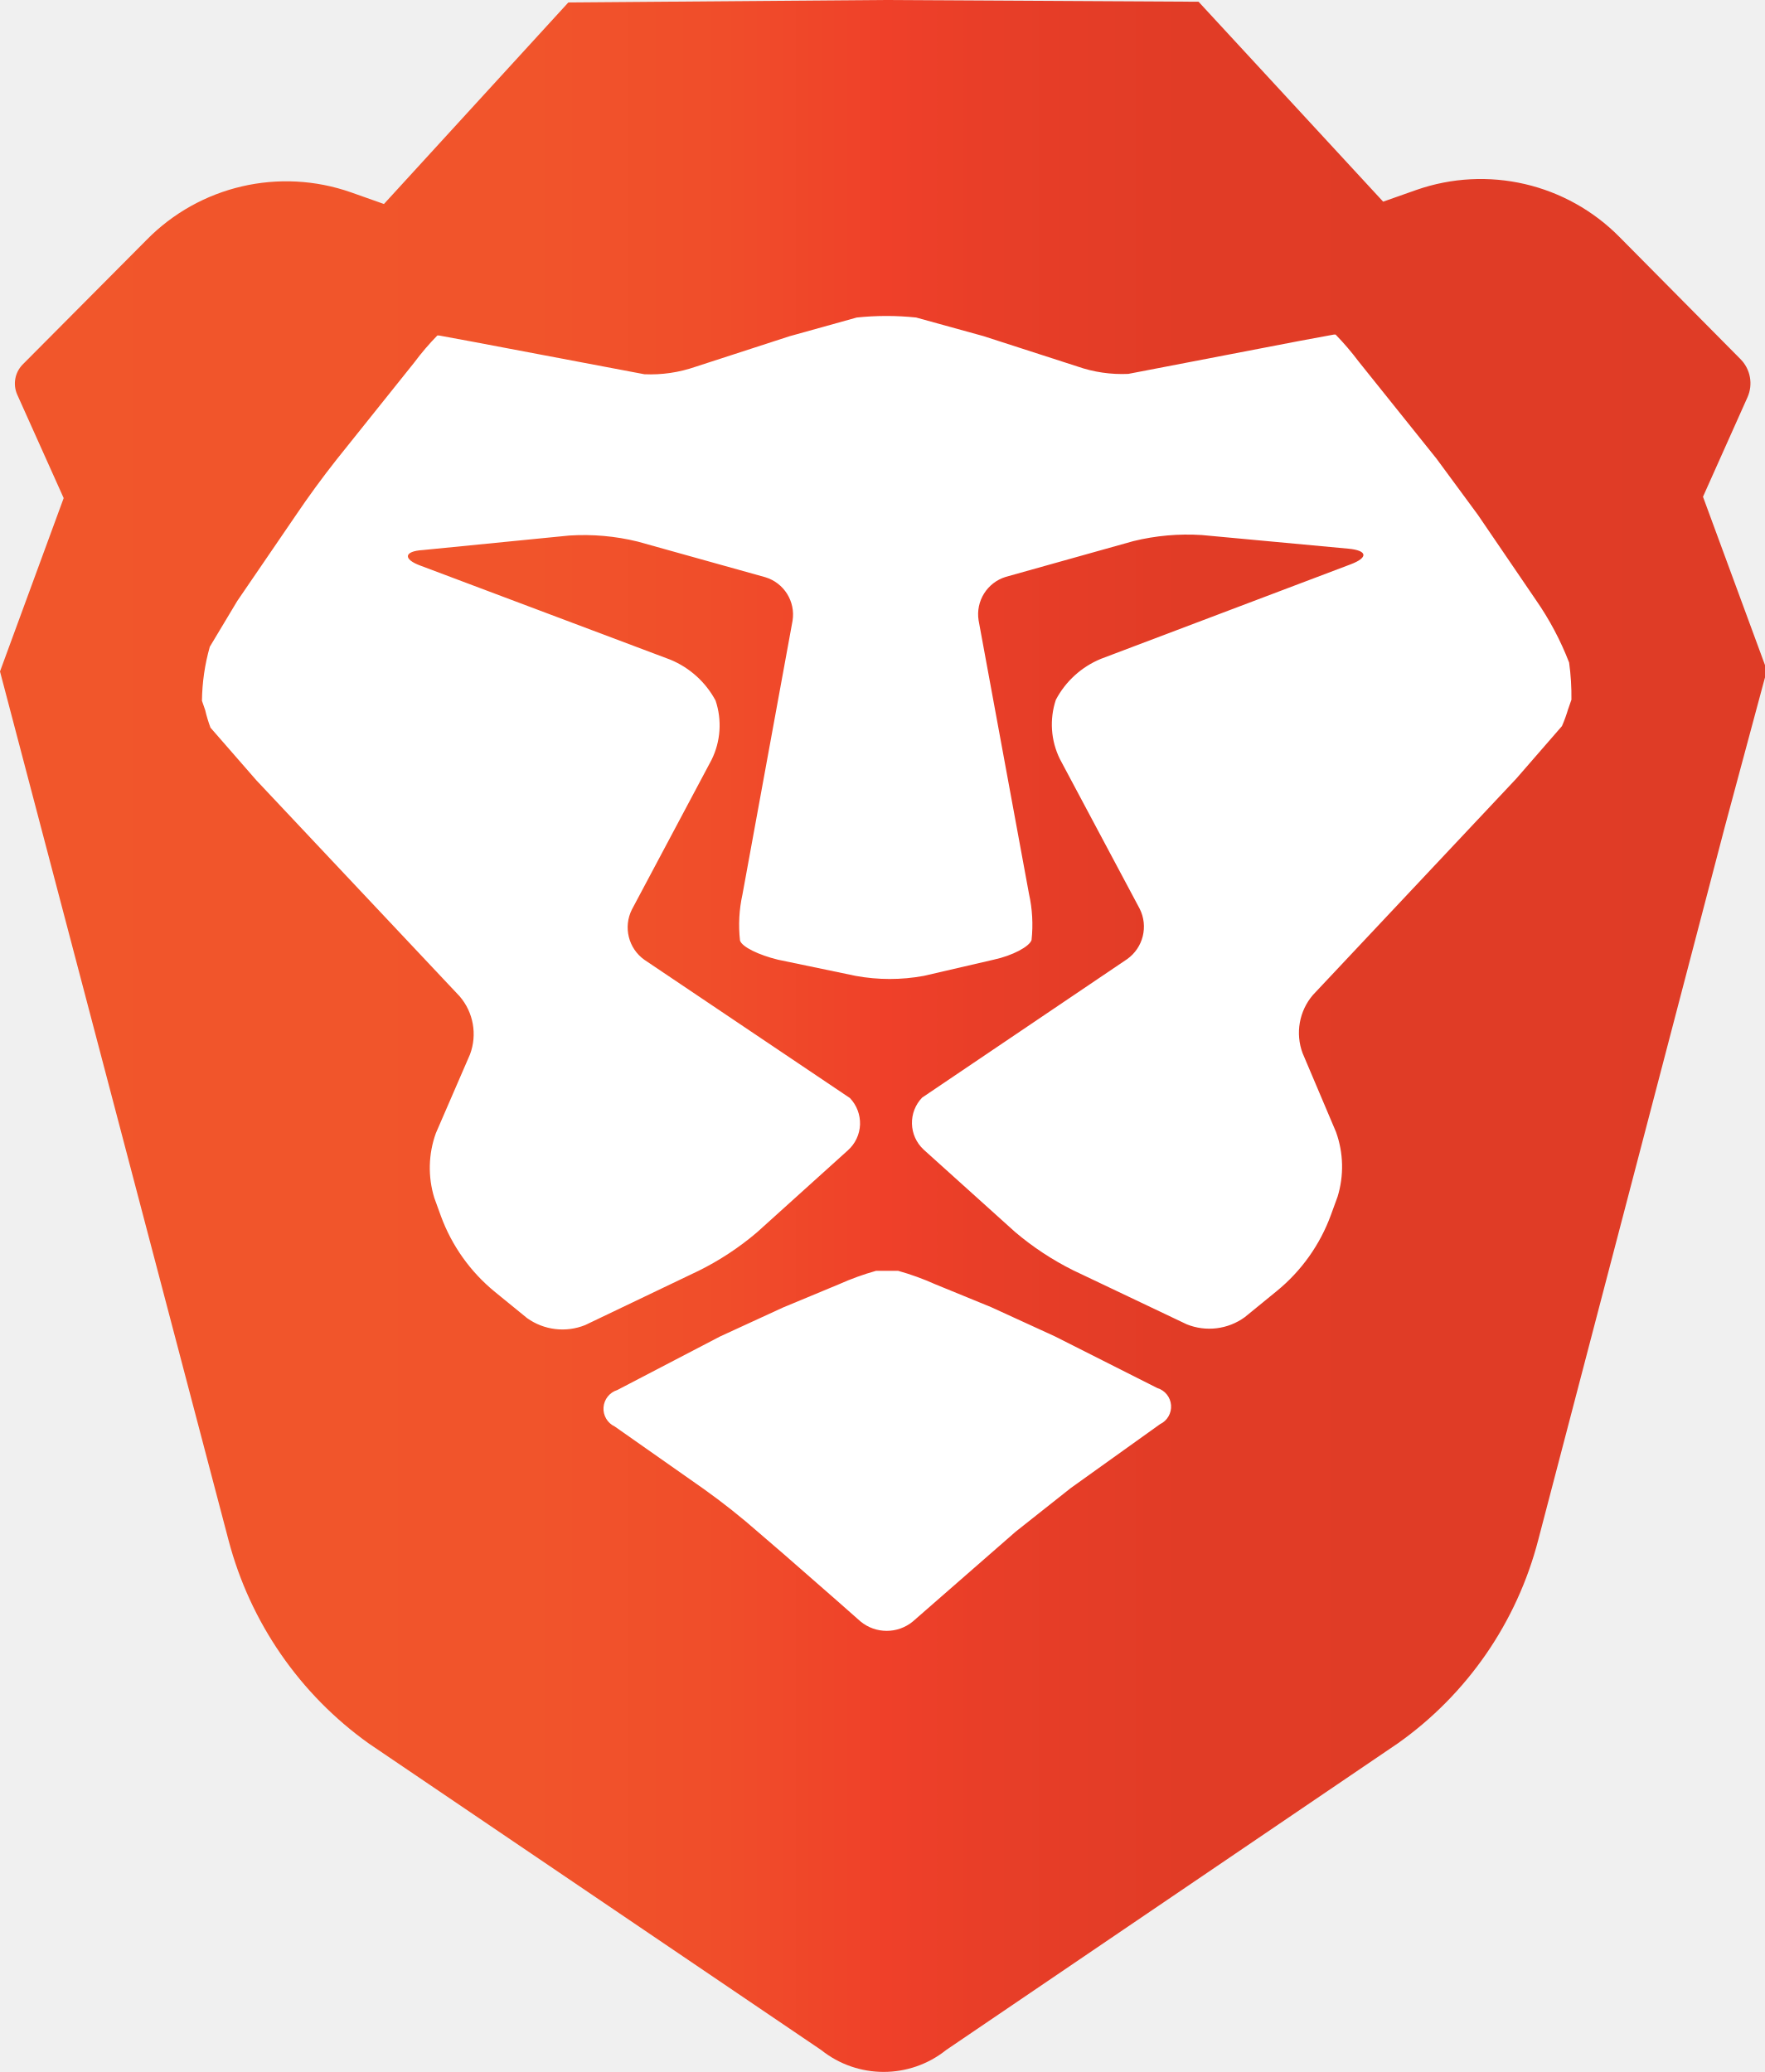
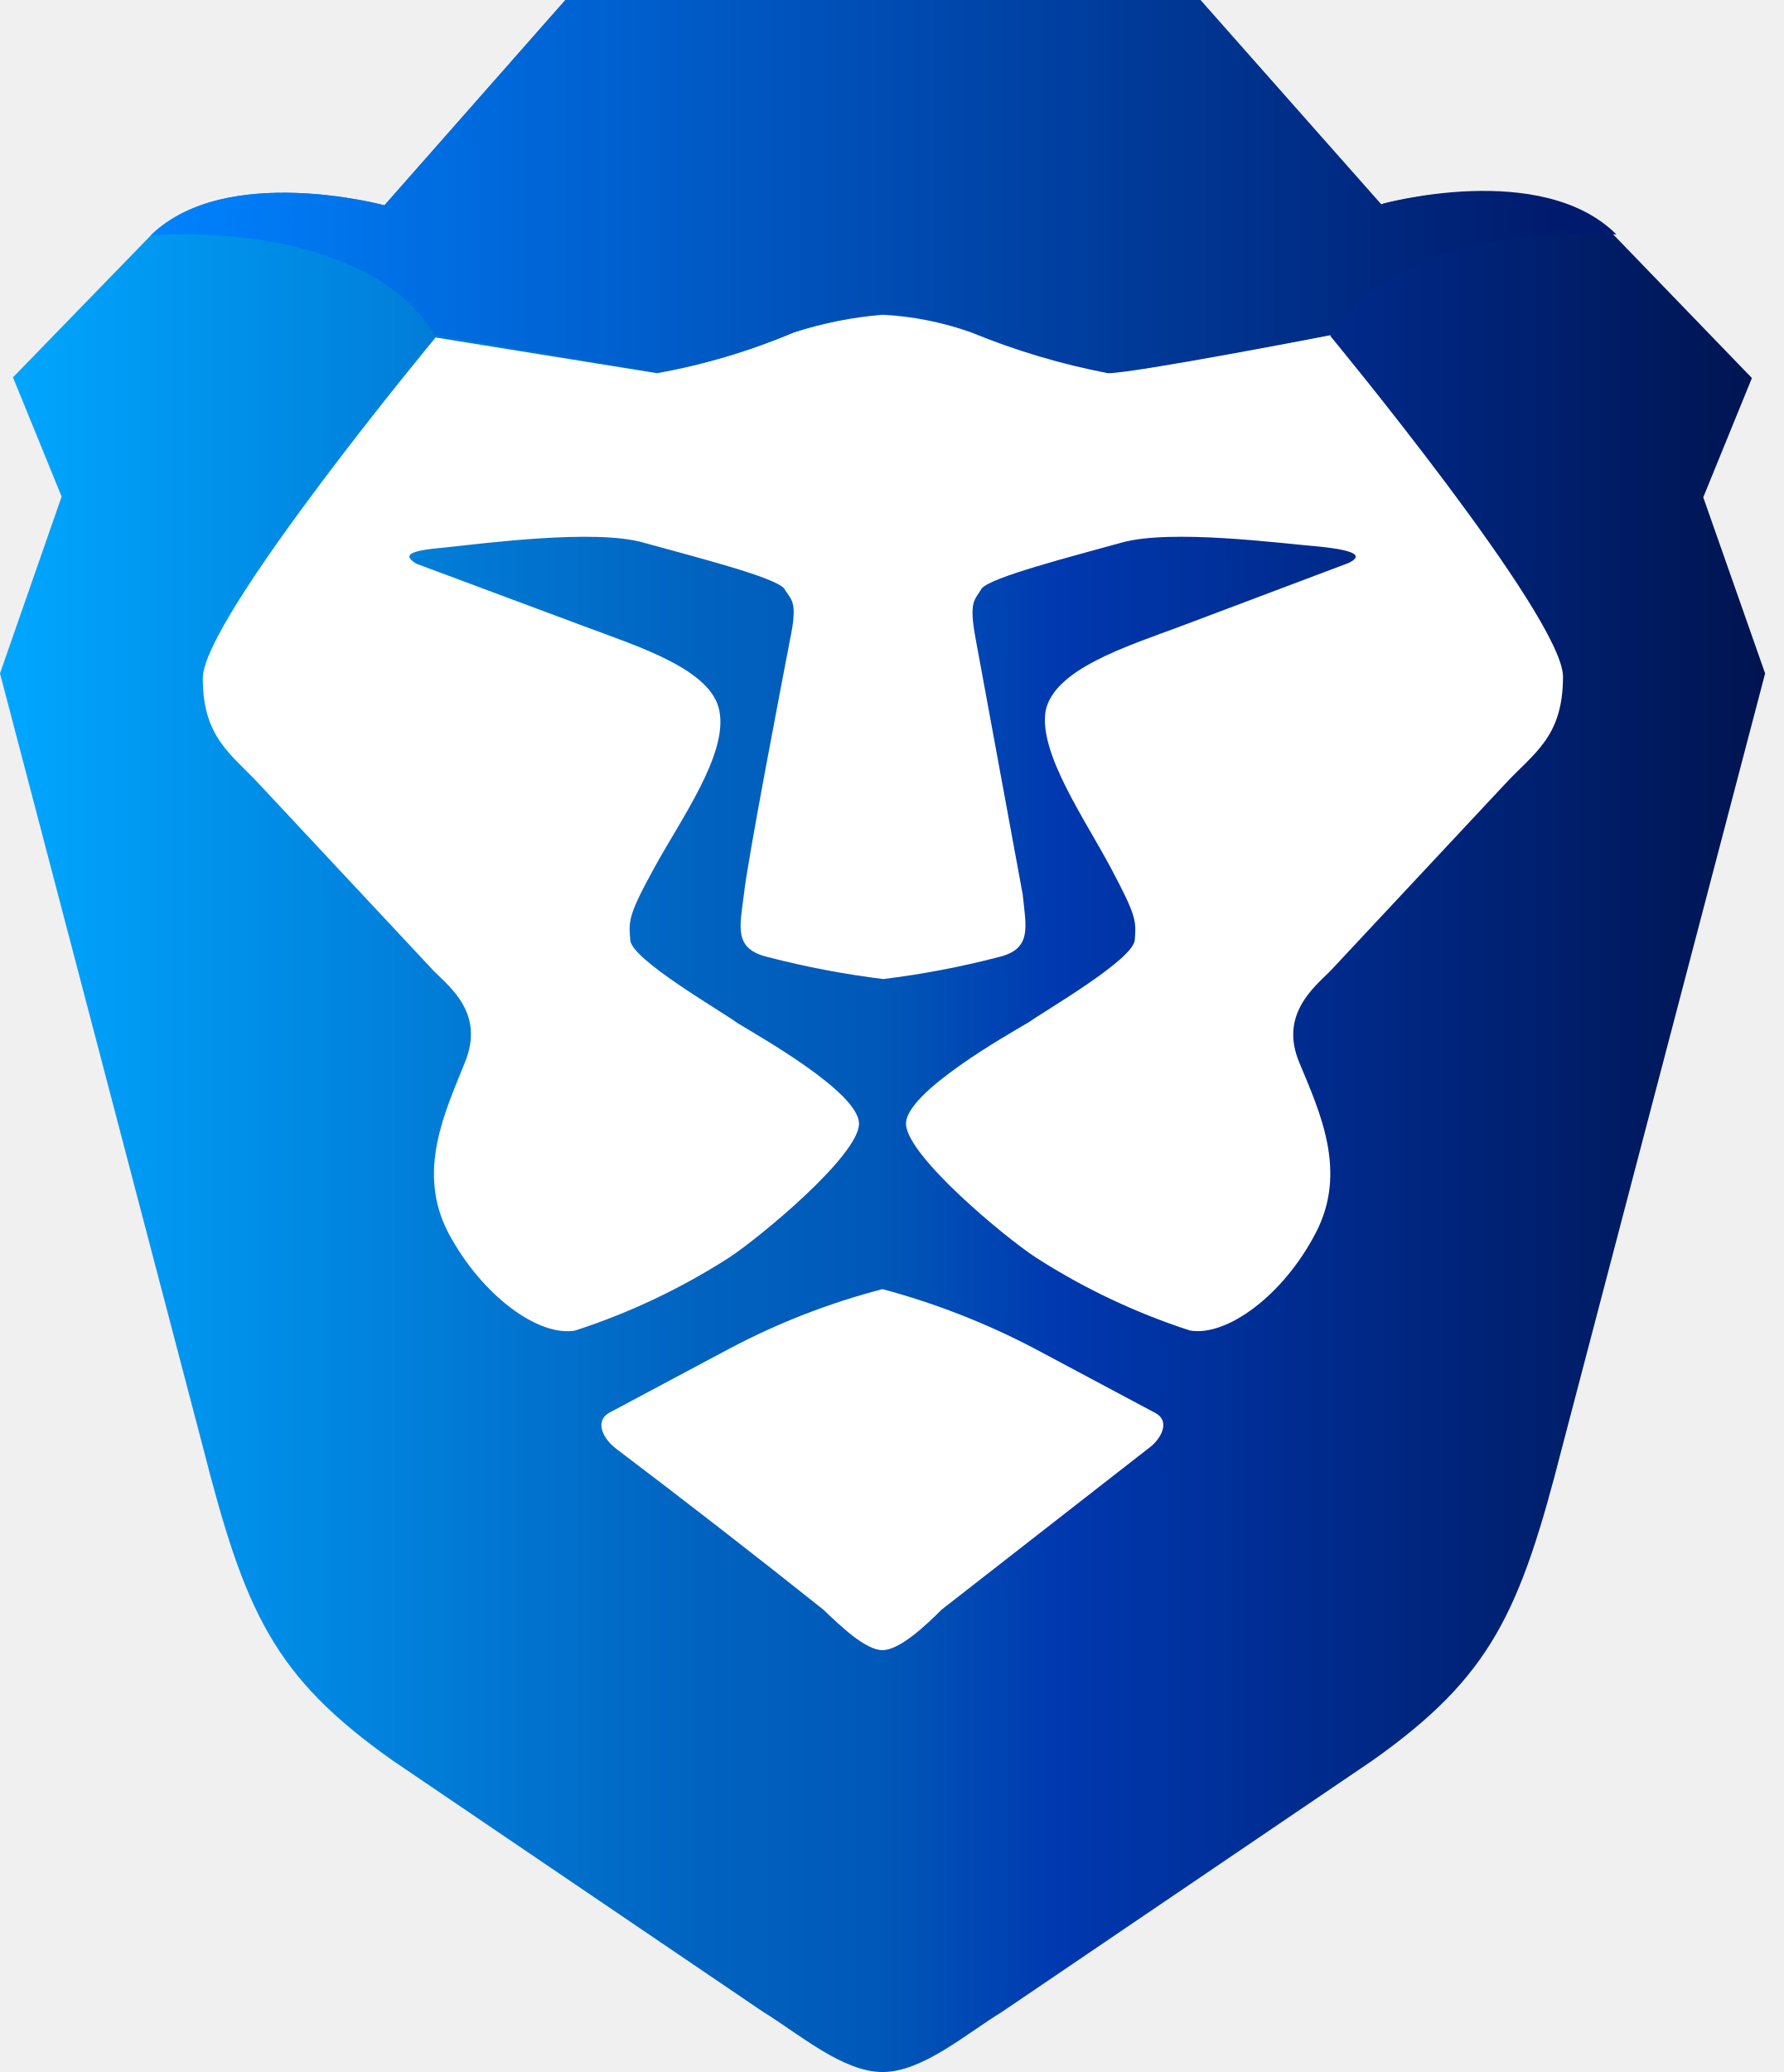
- <svg xmlns="http://www.w3.org/2000/svg" viewBox="0 0 436 512">
+ <svg xmlns="http://www.w3.org/2000/svg" width="62" height="72" viewBox="0 0 62 72" fill="none">
+   <path d="M59.2 17.281L60.891 13.137L56.099 8.175C53.505 5.581 47.98 7.104 47.98 7.104L41.722 0.004H19.649L13.362 7.136C13.362 7.136 7.837 5.642 5.243 8.179L0.451 13.112L2.142 17.256L0 23.4L7.048 50.266C8.514 56.017 9.501 58.244 13.648 61.176L26.531 69.915C27.771 70.676 29.294 72.001 30.675 72.001C32.056 72.001 33.575 70.676 34.819 69.915L47.702 61.176C51.846 58.244 52.833 56.017 54.302 50.266L61.35 23.4L59.2 17.281Z" fill="url(#paint0_linear_148_716)" />
+   <path d="M46.234 11.671C46.234 11.671 54.325 21.453 54.325 23.511C54.325 25.625 53.31 26.161 52.295 27.26L46.234 33.744C45.67 34.308 44.458 35.266 45.163 36.93C45.863 38.621 46.854 40.708 45.727 42.85C44.599 45.021 42.627 46.458 41.357 46.233C39.47 45.621 37.67 44.768 36.001 43.696C34.93 42.996 31.49 40.144 31.49 39.044C31.49 37.944 35.042 35.944 35.719 35.544C36.367 35.093 39.384 33.344 39.44 32.669C39.496 31.994 39.496 31.823 38.594 30.132C37.692 28.441 36.113 26.185 36.339 24.719C36.621 23.253 39.158 22.464 41.047 21.759L46.883 19.559C47.334 19.333 47.221 19.136 45.868 18.995C44.515 18.882 40.709 18.375 38.989 18.854C37.269 19.333 34.389 20.066 34.112 20.461C33.886 20.861 33.661 20.861 33.912 22.209L35.547 31.089C35.66 32.217 35.885 32.978 34.701 33.26C33.386 33.601 32.049 33.855 30.701 34.021C29.352 33.855 28.016 33.601 26.701 33.26C25.489 32.978 25.714 32.217 25.855 31.089C25.968 29.961 27.208 23.534 27.462 22.209C27.744 20.856 27.49 20.856 27.262 20.461C26.98 20.061 24.076 19.333 22.362 18.854C20.671 18.375 16.837 18.882 15.483 19.023C14.13 19.136 14.017 19.305 14.468 19.587L20.299 21.761C22.16 22.461 24.753 23.255 25.007 24.721C25.289 26.215 23.682 28.442 22.752 30.134C21.822 31.826 21.852 31.995 21.906 32.671C21.96 33.347 25.006 35.095 25.627 35.546C26.304 35.969 29.856 37.946 29.856 39.046C29.856 40.146 26.417 42.993 25.345 43.698C23.676 44.77 21.876 45.623 19.989 46.235C18.72 46.461 16.747 45.023 15.589 42.852C14.461 40.709 15.476 38.623 16.153 36.932C16.853 35.24 15.674 34.338 15.082 33.746L9.021 27.261C8.063 26.218 7.048 25.654 7.048 23.568C7.048 21.482 15.139 11.728 15.139 11.728L22.839 12.968C24.465 12.675 26.053 12.202 27.575 11.558C28.581 11.233 29.621 11.025 30.675 10.938C31.733 10.992 32.777 11.201 33.775 11.558C35.302 12.185 36.889 12.657 38.511 12.968C39.441 12.968 46.264 11.643 46.264 11.643L46.234 11.671ZM40.173 49.109C40.68 49.391 40.373 50.009 39.891 50.349L32.73 55.931C32.166 56.495 31.264 57.341 30.672 57.341C30.08 57.341 29.206 56.495 28.614 55.931C26.241 54.041 23.844 52.18 21.425 50.349C20.974 50.011 20.664 49.419 21.143 49.109L25.372 46.854C27.053 45.965 28.831 45.274 30.672 44.796C32.5 45.285 34.268 45.975 35.944 46.854L40.173 49.109Z" fill="white" />
+   <path d="M48.038 7.132L41.723 0H19.65L13.363 7.132C13.363 7.132 7.838 5.638 5.244 8.175C5.244 8.175 12.574 7.527 15.111 11.642L22.892 12.942C24.518 12.649 26.107 12.176 27.628 11.532C28.634 11.207 29.674 10.999 30.728 10.912C31.786 10.966 32.831 11.175 33.828 11.532C35.356 12.159 36.942 12.631 38.564 12.942C39.494 12.942 46.317 11.617 46.317 11.617C48.854 7.501 56.184 8.149 56.184 8.149C53.59 5.555 48.065 7.078 48.065 7.078" fill="url(#paint1_linear_148_716)" />
  <defs>
-     <style>
-             .cls-1 {
-                 fill: url(#linear-gradient);
-             }
-             .cls-2 {
-                 fill: #fff;
-             }
-         </style>
-     <linearGradient id="linear-gradient" x1="-18.79" y1="359.73" x2="194.32" y2="359.73" gradientTransform="matrix(2.05, 0, 0, -2.05, 38.49, 992.77)" gradientUnits="userSpaceOnUse">
-       <stop offset="0" stop-color="#f1562b" />
-       <stop offset="0.3" stop-color="#f1542b" />
-       <stop offset="0.41" stop-color="#f04d2a" />
-       <stop offset="0.49" stop-color="#ef4229" />
-       <stop offset="0.5" stop-color="#ef4029" />
-       <stop offset="0.56" stop-color="#e83e28" />
-       <stop offset="0.67" stop-color="#e13c26" />
-       <stop offset="1" stop-color="#df3c26" />
+     <linearGradient id="paint0_linear_148_716" x1="0" y1="36.507" x2="61.35" y2="36.507" gradientUnits="userSpaceOnUse">
+       <stop stop-color="#00A7FF" />
+       <stop offset="0.4" stop-color="#0162BF" />
+       <stop offset="0.5" stop-color="#0058B8" />
+       <stop offset="0.6" stop-color="#0038B0" />
+       <stop offset="1" stop-color="#001450" />
+     </linearGradient>
+     <linearGradient id="paint1_linear_148_716" x1="5.244" y1="6.562" x2="53.994" y2="6.562" gradientUnits="userSpaceOnUse">
+       <stop stop-color="#0082FF" />
+       <stop offset="1" stop-color="#001B6D" />
    </linearGradient>
  </defs>
-   <path class="cls-1" d="M436.49,165.63,420.7,122.75l11-24.6A8.47,8.47,0,0,0,430,88.78L400.11,58.6a48.16,48.16,0,0,0-50.23-11.66l-8.19,2.89L296.09.43,218.25,0,140.4.61,94.85,50.41l-8.11-2.87A48.33,48.33,0,0,0,36.19,59.3L5.62,90.05a6.73,6.73,0,0,0-1.36,7.47l11.47,25.56L0,165.92,56.47,380.64a89.7,89.7,0,0,0,34.7,50.23l111.68,75.69a24.73,24.73,0,0,0,30.89,0l111.62-75.8A88.86,88.86,0,0,0,380,380.53l46.07-176.14Z" />
-   <path class="cls-2" d="M231,317.33a65.61,65.61,0,0,0-9.11-3.3h-5.49a66.08,66.08,0,0,0-9.11,3.3l-13.81,5.74-15.6,7.18-25.4,13.24a4.84,4.84,0,0,0-.62,9l22.06,15.49q7,5,13.55,10.76l6.21,5.35,13,11.37,5.89,5.2a10.15,10.15,0,0,0,12.95,0l25.39-22.18,13.6-10.77,22.06-15.79a4.8,4.8,0,0,0-.68-8.93l-25.36-12.8L244.84,323ZM387.4,175.2l.8-2.3a61.26,61.26,0,0,0-.57-9.18,73.51,73.51,0,0,0-8.19-15.44l-14.35-21.06-10.22-13.88-19.23-24a69.65,69.65,0,0,0-5.7-6.67h-.4L321,84.25l-42.27,8.14a33.49,33.49,0,0,1-12.59-1.84l-23.21-7.5-16.61-4.59a70.52,70.52,0,0,0-14.67,0L195,83.1l-23.21,7.54a33.89,33.89,0,0,1-12.59,1.84l-42.22-8-8.54-1.58h-.4a65.79,65.79,0,0,0-5.7,6.67l-19.2,24Q77.81,120.32,73,127.45L58.61,148.51l-6.78,11.31a51,51,0,0,0-1.94,13.35l.8,2.3A34.51,34.51,0,0,0,52,179.81l11.33,13,50.23,53.39a14.31,14.31,0,0,1,2.55,14.34L107.68,280a25.23,25.23,0,0,0-.39,16l1.64,4.52a43.58,43.58,0,0,0,13.39,18.76l7.89,6.43a15,15,0,0,0,14.35,1.72L172.62,314A70.38,70.38,0,0,0,187,304.52l22.46-20.27a9,9,0,0,0,3-6.36,9.08,9.08,0,0,0-2.5-6.56L159.2,237.18a9.83,9.83,0,0,1-3.09-12.45l19.66-36.95a19.21,19.21,0,0,0,1-14.67A22.37,22.37,0,0,0,165.58,163L103.94,139.8c-4.44-1.6-4.2-3.6.51-3.88l36.2-3.59a55.9,55.9,0,0,1,16.9,1.5l31.5,8.8a9.64,9.64,0,0,1,6.74,10.76L183.42,221a34.72,34.72,0,0,0-.61,11.41c.5,1.61,4.73,3.6,9.36,4.73l19.19,4a46.38,46.38,0,0,0,16.86,0l17.26-4c4.64-1,8.82-3.23,9.35-4.85a34.94,34.94,0,0,0-.63-11.4l-12.45-67.59a9.66,9.66,0,0,1,6.74-10.76l31.5-8.83a55.87,55.87,0,0,1,16.9-1.5l36.2,3.37c4.74.44,5,2.2.54,3.88L272,162.79a22.08,22.08,0,0,0-11.16,10.12,19.3,19.3,0,0,0,1,14.67l19.69,36.95A9.84,9.84,0,0,1,278.45,237l-50.66,34.23a9,9,0,0,0,.32,12.78l.15.14,22.49,20.27a71.46,71.46,0,0,0,14.35,9.47l28.06,13.35a14.89,14.89,0,0,0,14.34-1.76l7.9-6.45a43.53,43.53,0,0,0,13.38-18.8l1.65-4.52a25.27,25.27,0,0,0-.39-16l-8.26-19.49a14.4,14.4,0,0,1,2.55-14.35l50.23-53.45,11.3-13a35.8,35.8,0,0,0,1.54-4.24Z" />
</svg>
